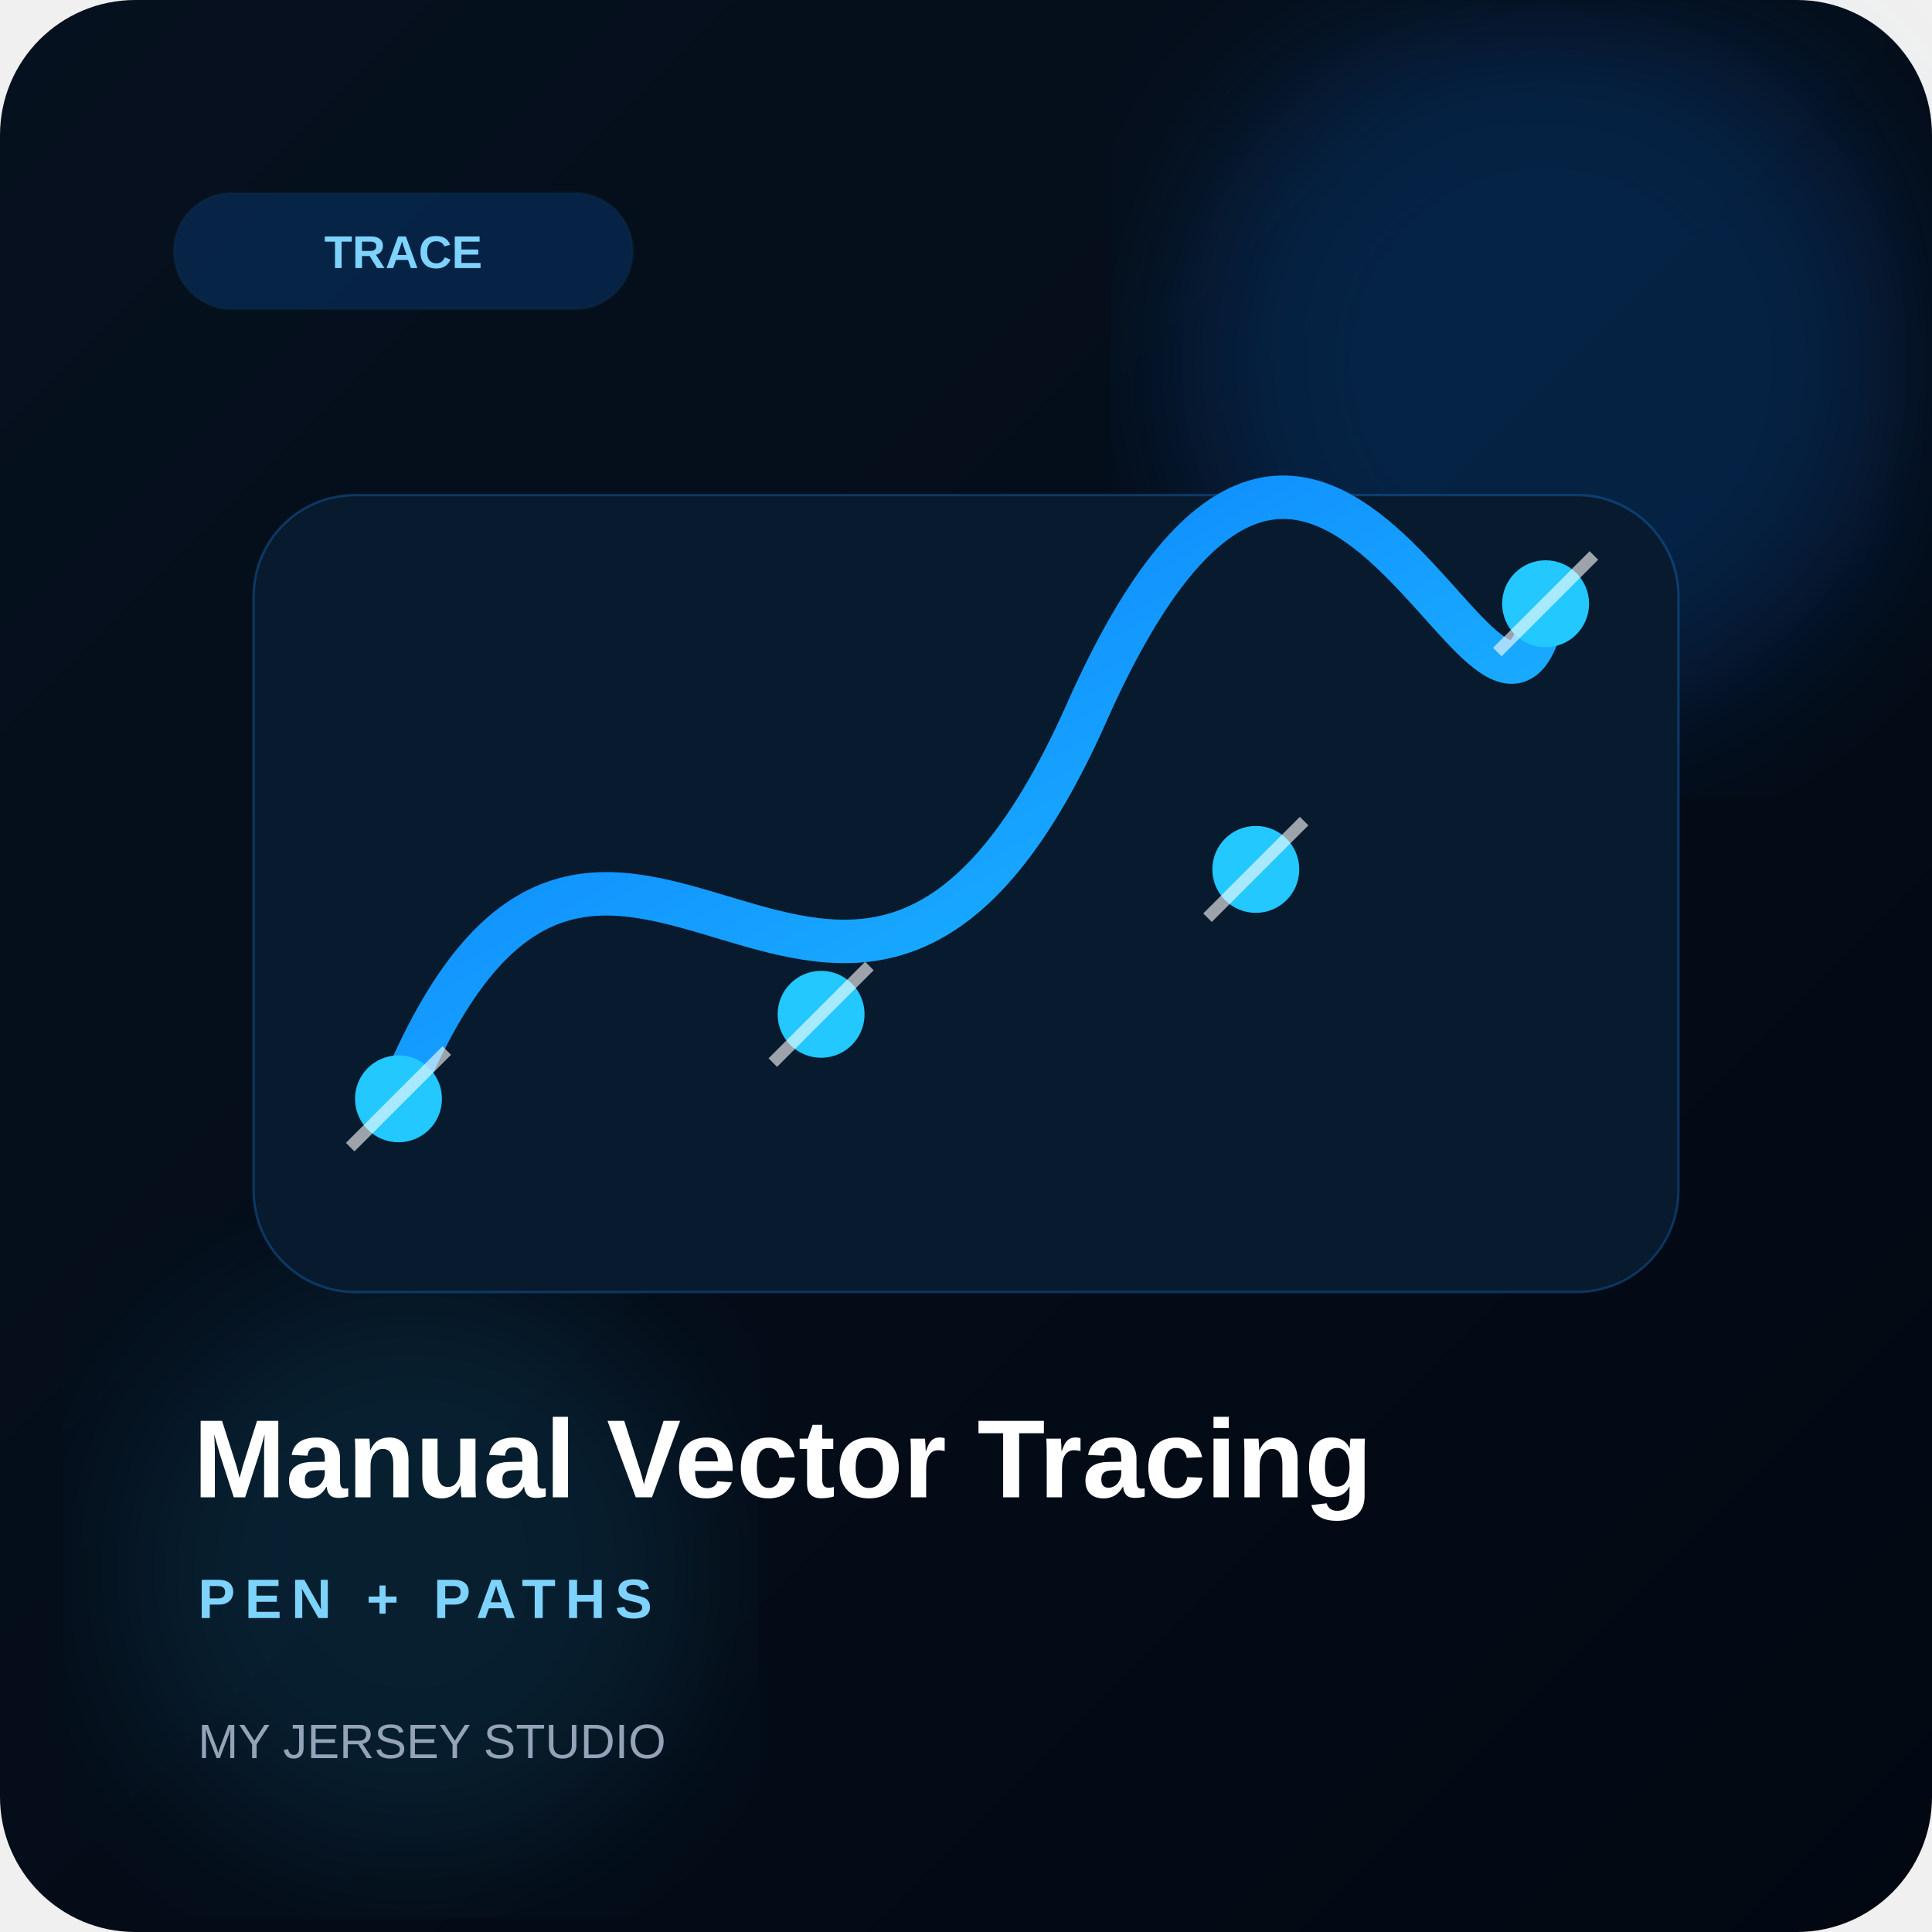
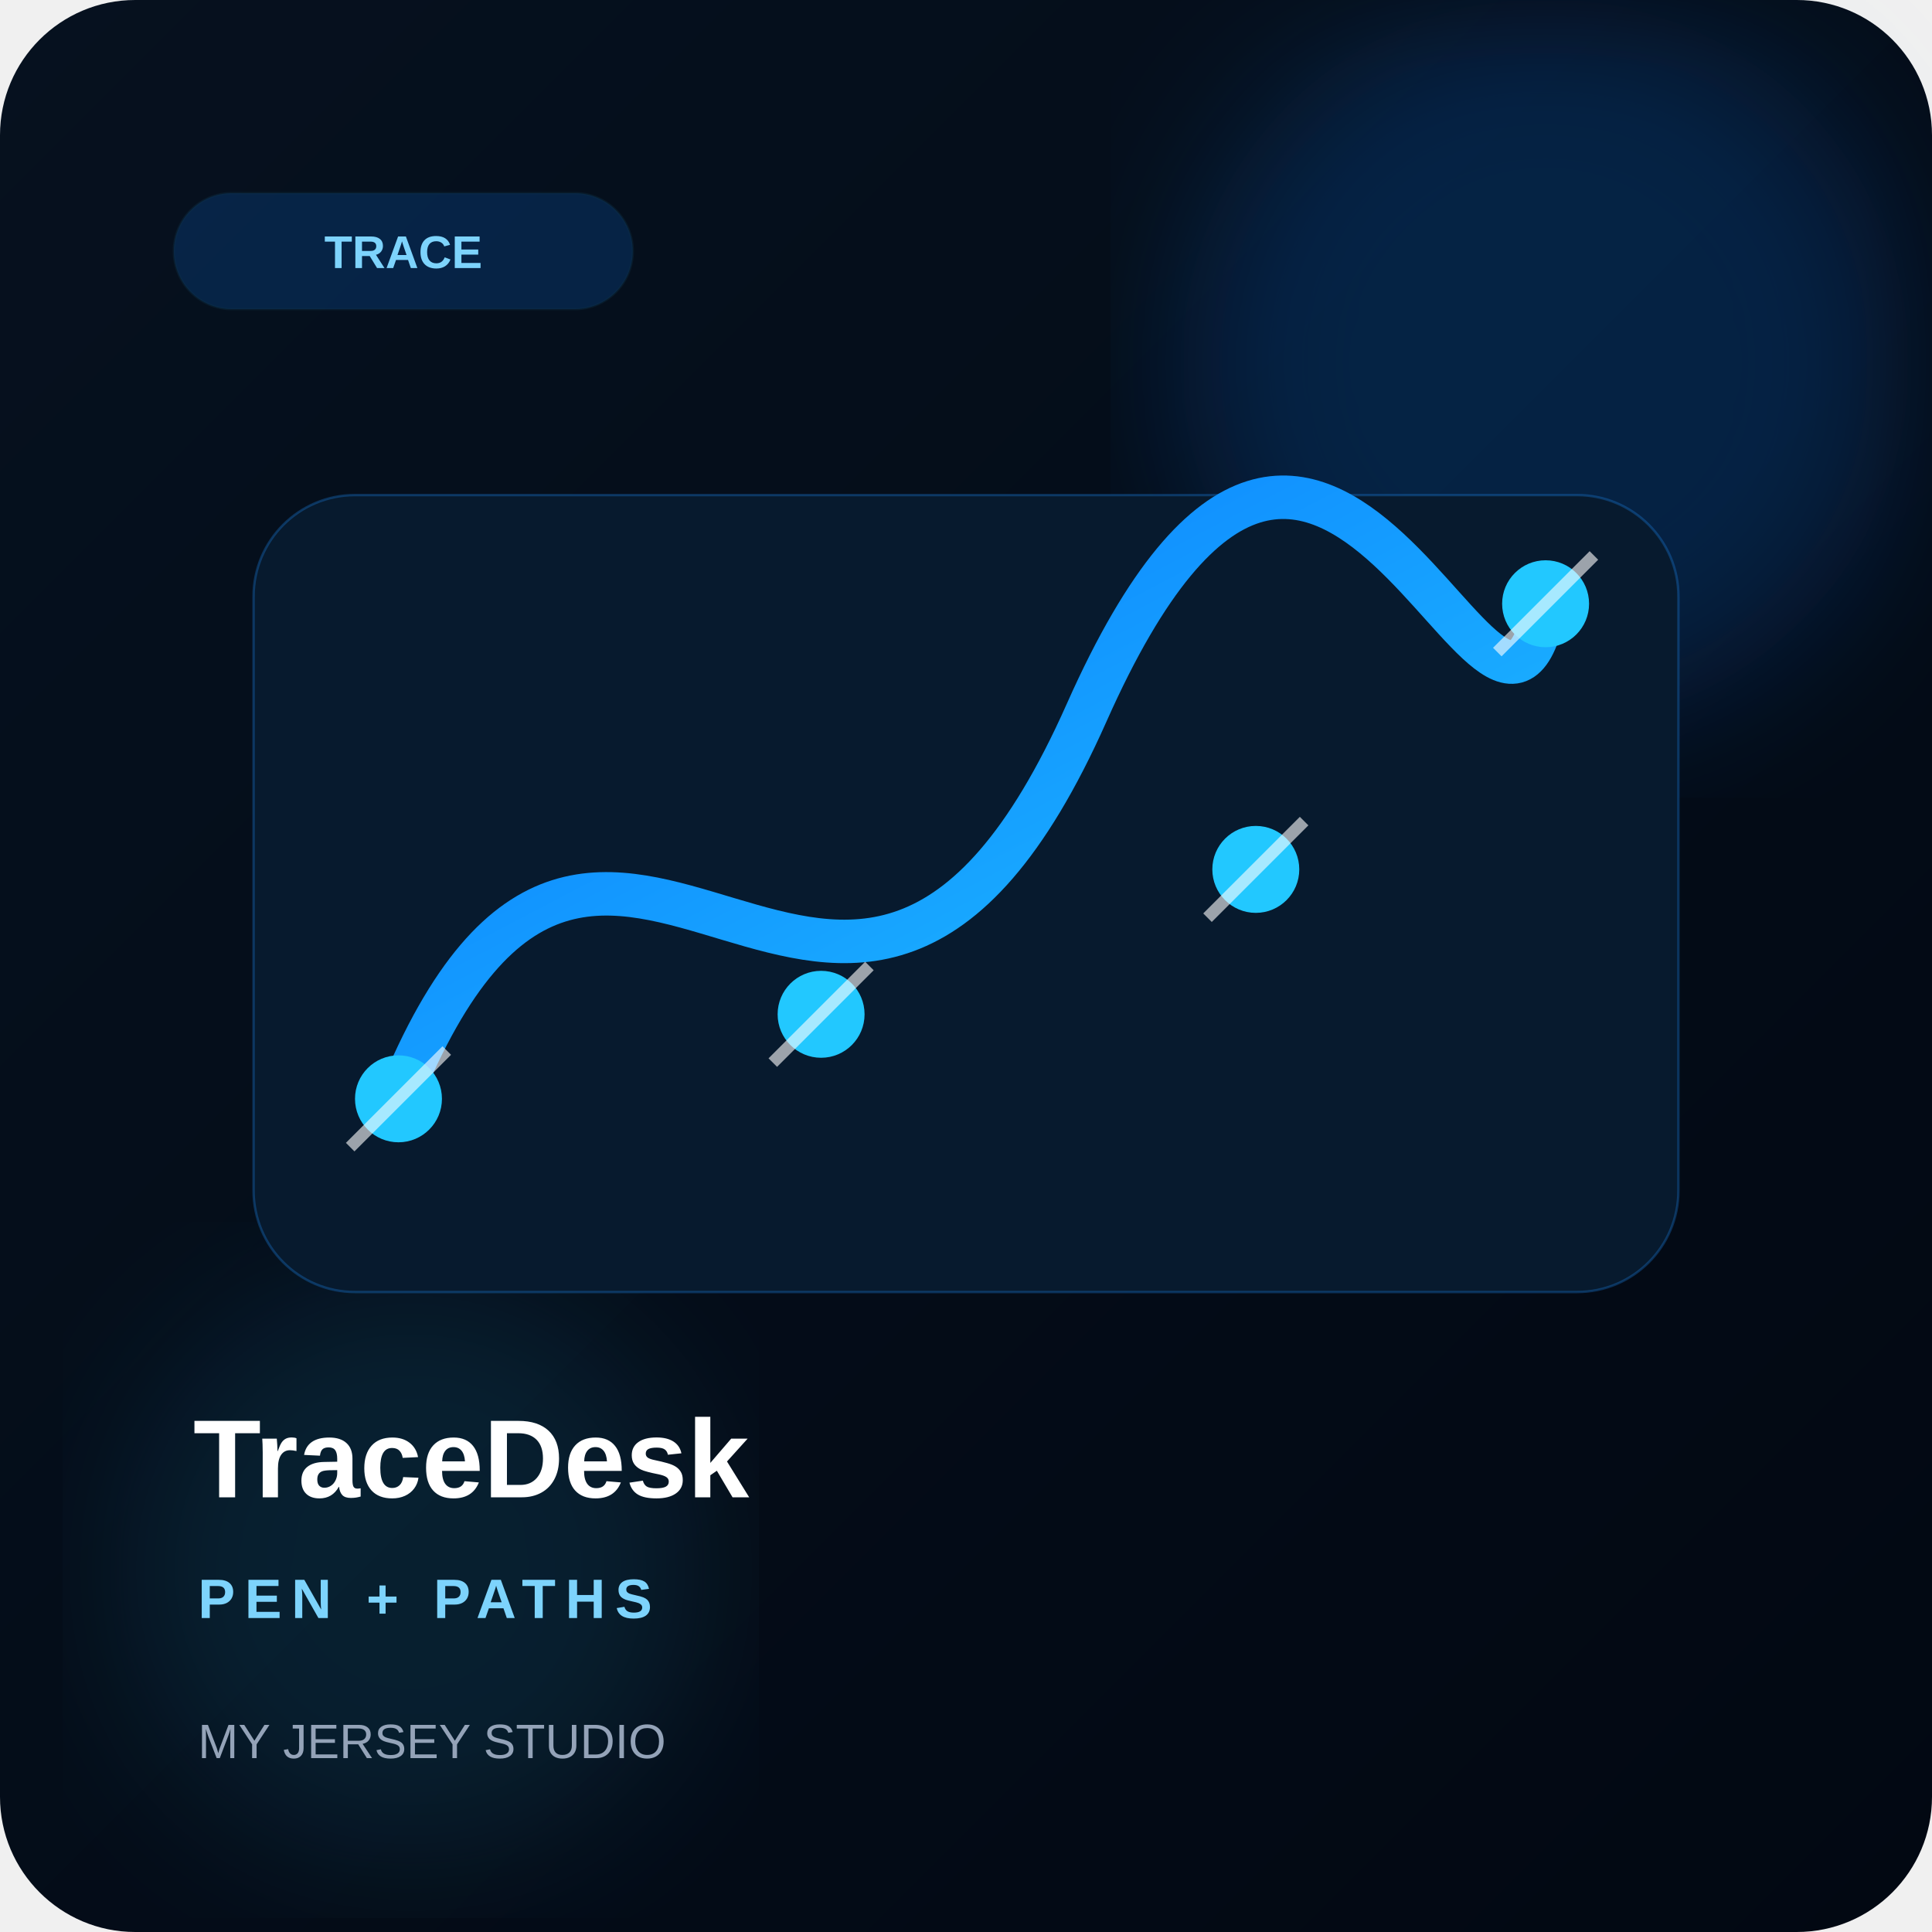
<svg xmlns="http://www.w3.org/2000/svg" width="800" height="800" viewBox="0 0 800 800">
  <defs>
    <linearGradient id="bg" x1="0" y1="0" x2="1" y2="1">
      <stop stop-color="#06111f" />
      <stop offset="1" stop-color="#020812" />
    </linearGradient>
    <linearGradient id="accent" x1="0" y1="0" x2="1" y2="1">
      <stop stop-color="#0875ff" />
      <stop offset="1" stop-color="#22c8ff" />
    </linearGradient>
    <filter id="glow">
      <feGaussianBlur stdDeviation="30" />
    </filter>
  </defs>
  <rect width="800" height="800" rx="56" fill="url(#bg)" />
  <circle cx="640" cy="150" r="150" fill="#0b7dff" opacity=".19" filter="url(#glow)" />
  <circle cx="170" cy="650" r="120" fill="#22c8ff" opacity=".10" filter="url(#glow)" />
  <rect x="72" y="80" width="190" height="48" rx="24" fill="#0b7dff" opacity=".18" stroke="#28c7ff" stroke-opacity=".35" />
  <text x="167" y="111" text-anchor="middle" fill="#7dd3fc" font-size="19" font-family="Arial, sans-serif" font-weight="700">TRACE</text>
  <rect x="105" y="205" width="590" height="330" rx="42" fill="#071a2e" stroke="#1e90ff" stroke-opacity=".28" />
  <path d="M165 455 C250 245 350 520 450 295 S620 355 640 250" fill="none" stroke="url(#accent)" stroke-width="18" stroke-linecap="round" />
  <circle cx="165" cy="455" r="18" fill="#22c8ff" />
  <circle cx="340" cy="420" r="18" fill="#22c8ff" />
  <circle cx="520" cy="360" r="18" fill="#22c8ff" />
  <circle cx="640" cy="250" r="18" fill="#22c8ff" />
  <path d="M145 475l40-40M320 440l40-40M500 380l40-40M620 270l40-40" stroke="#ffffff" stroke-width="5" opacity=".6" />
-   <text x="80" y="620" fill="white" font-size="46" font-family="Arial, sans-serif" font-weight="800">Manual Vector Tracing</text>
+   <text x="80" y="620" fill="white" font-size="46" font-family="Arial, sans-serif" font-weight="800">TraceDesk</text>
  <text x="82" y="670" fill="#7dd3fc" font-size="23" font-family="Arial, sans-serif" font-weight="700" letter-spacing="4">PEN + PATHS</text>
  <text x="82" y="728" fill="#94a3b8" font-size="20" font-family="Arial, sans-serif">MY JERSEY STUDIO</text>
</svg>
